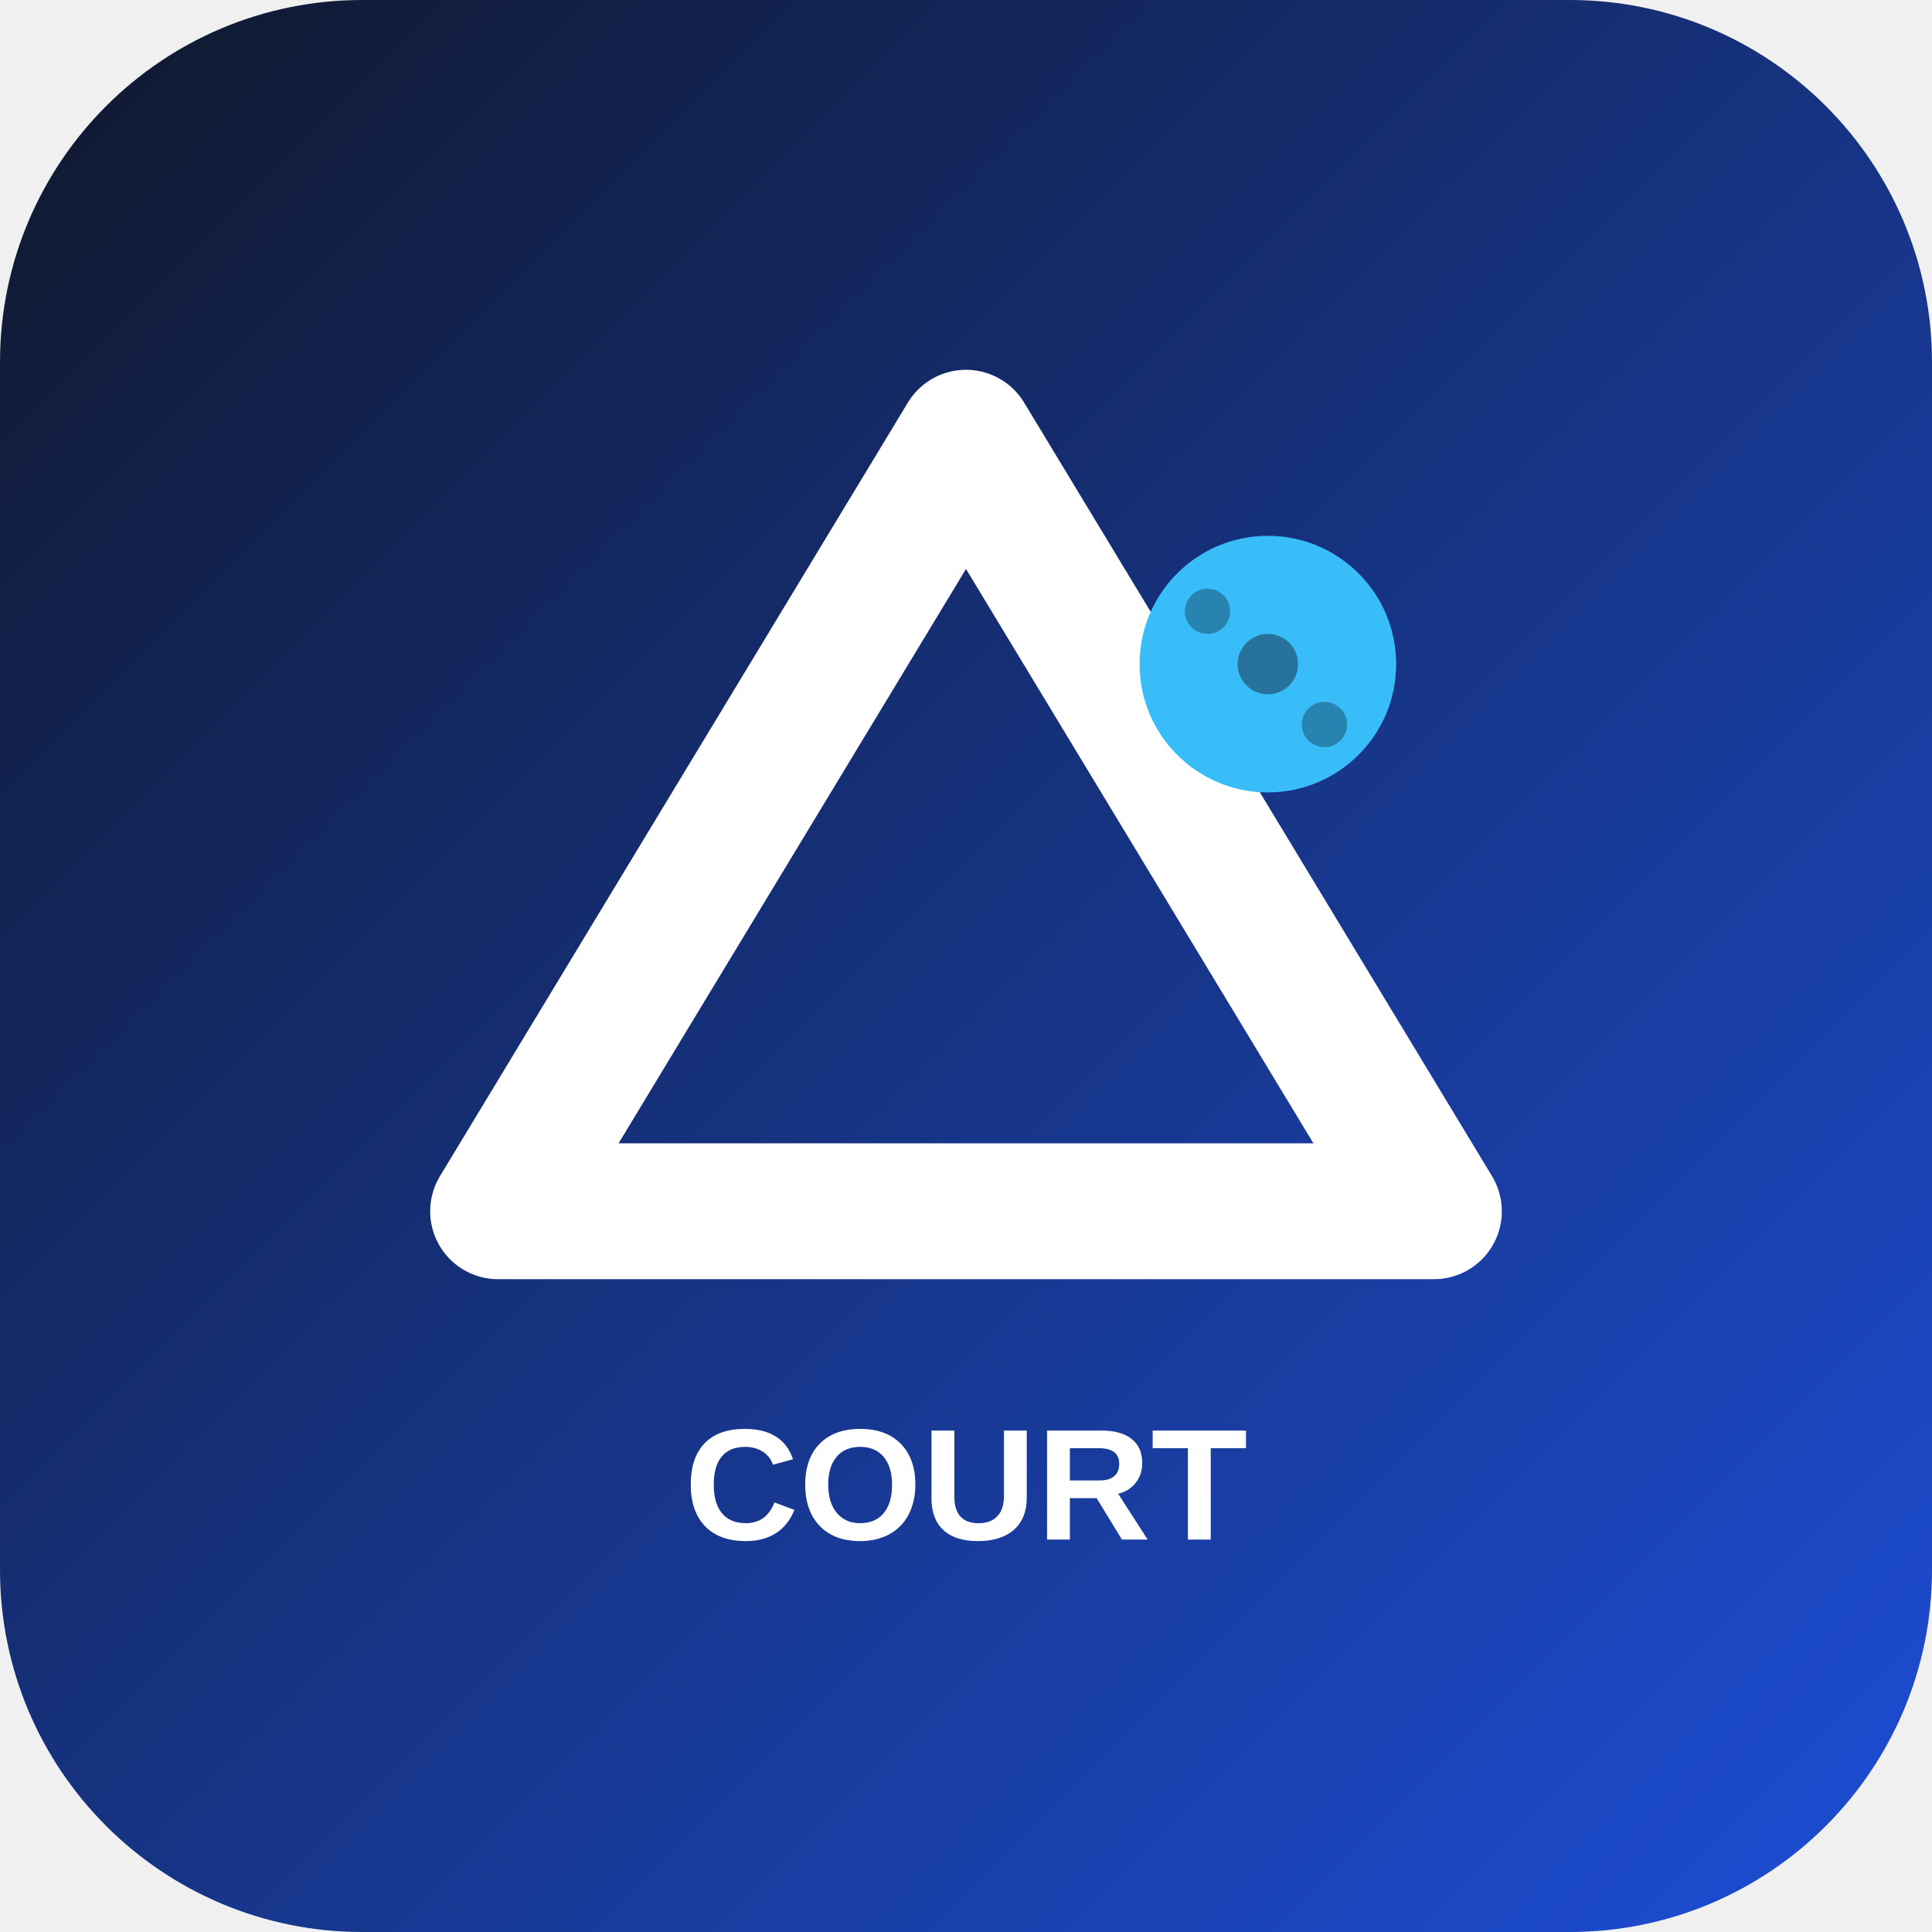
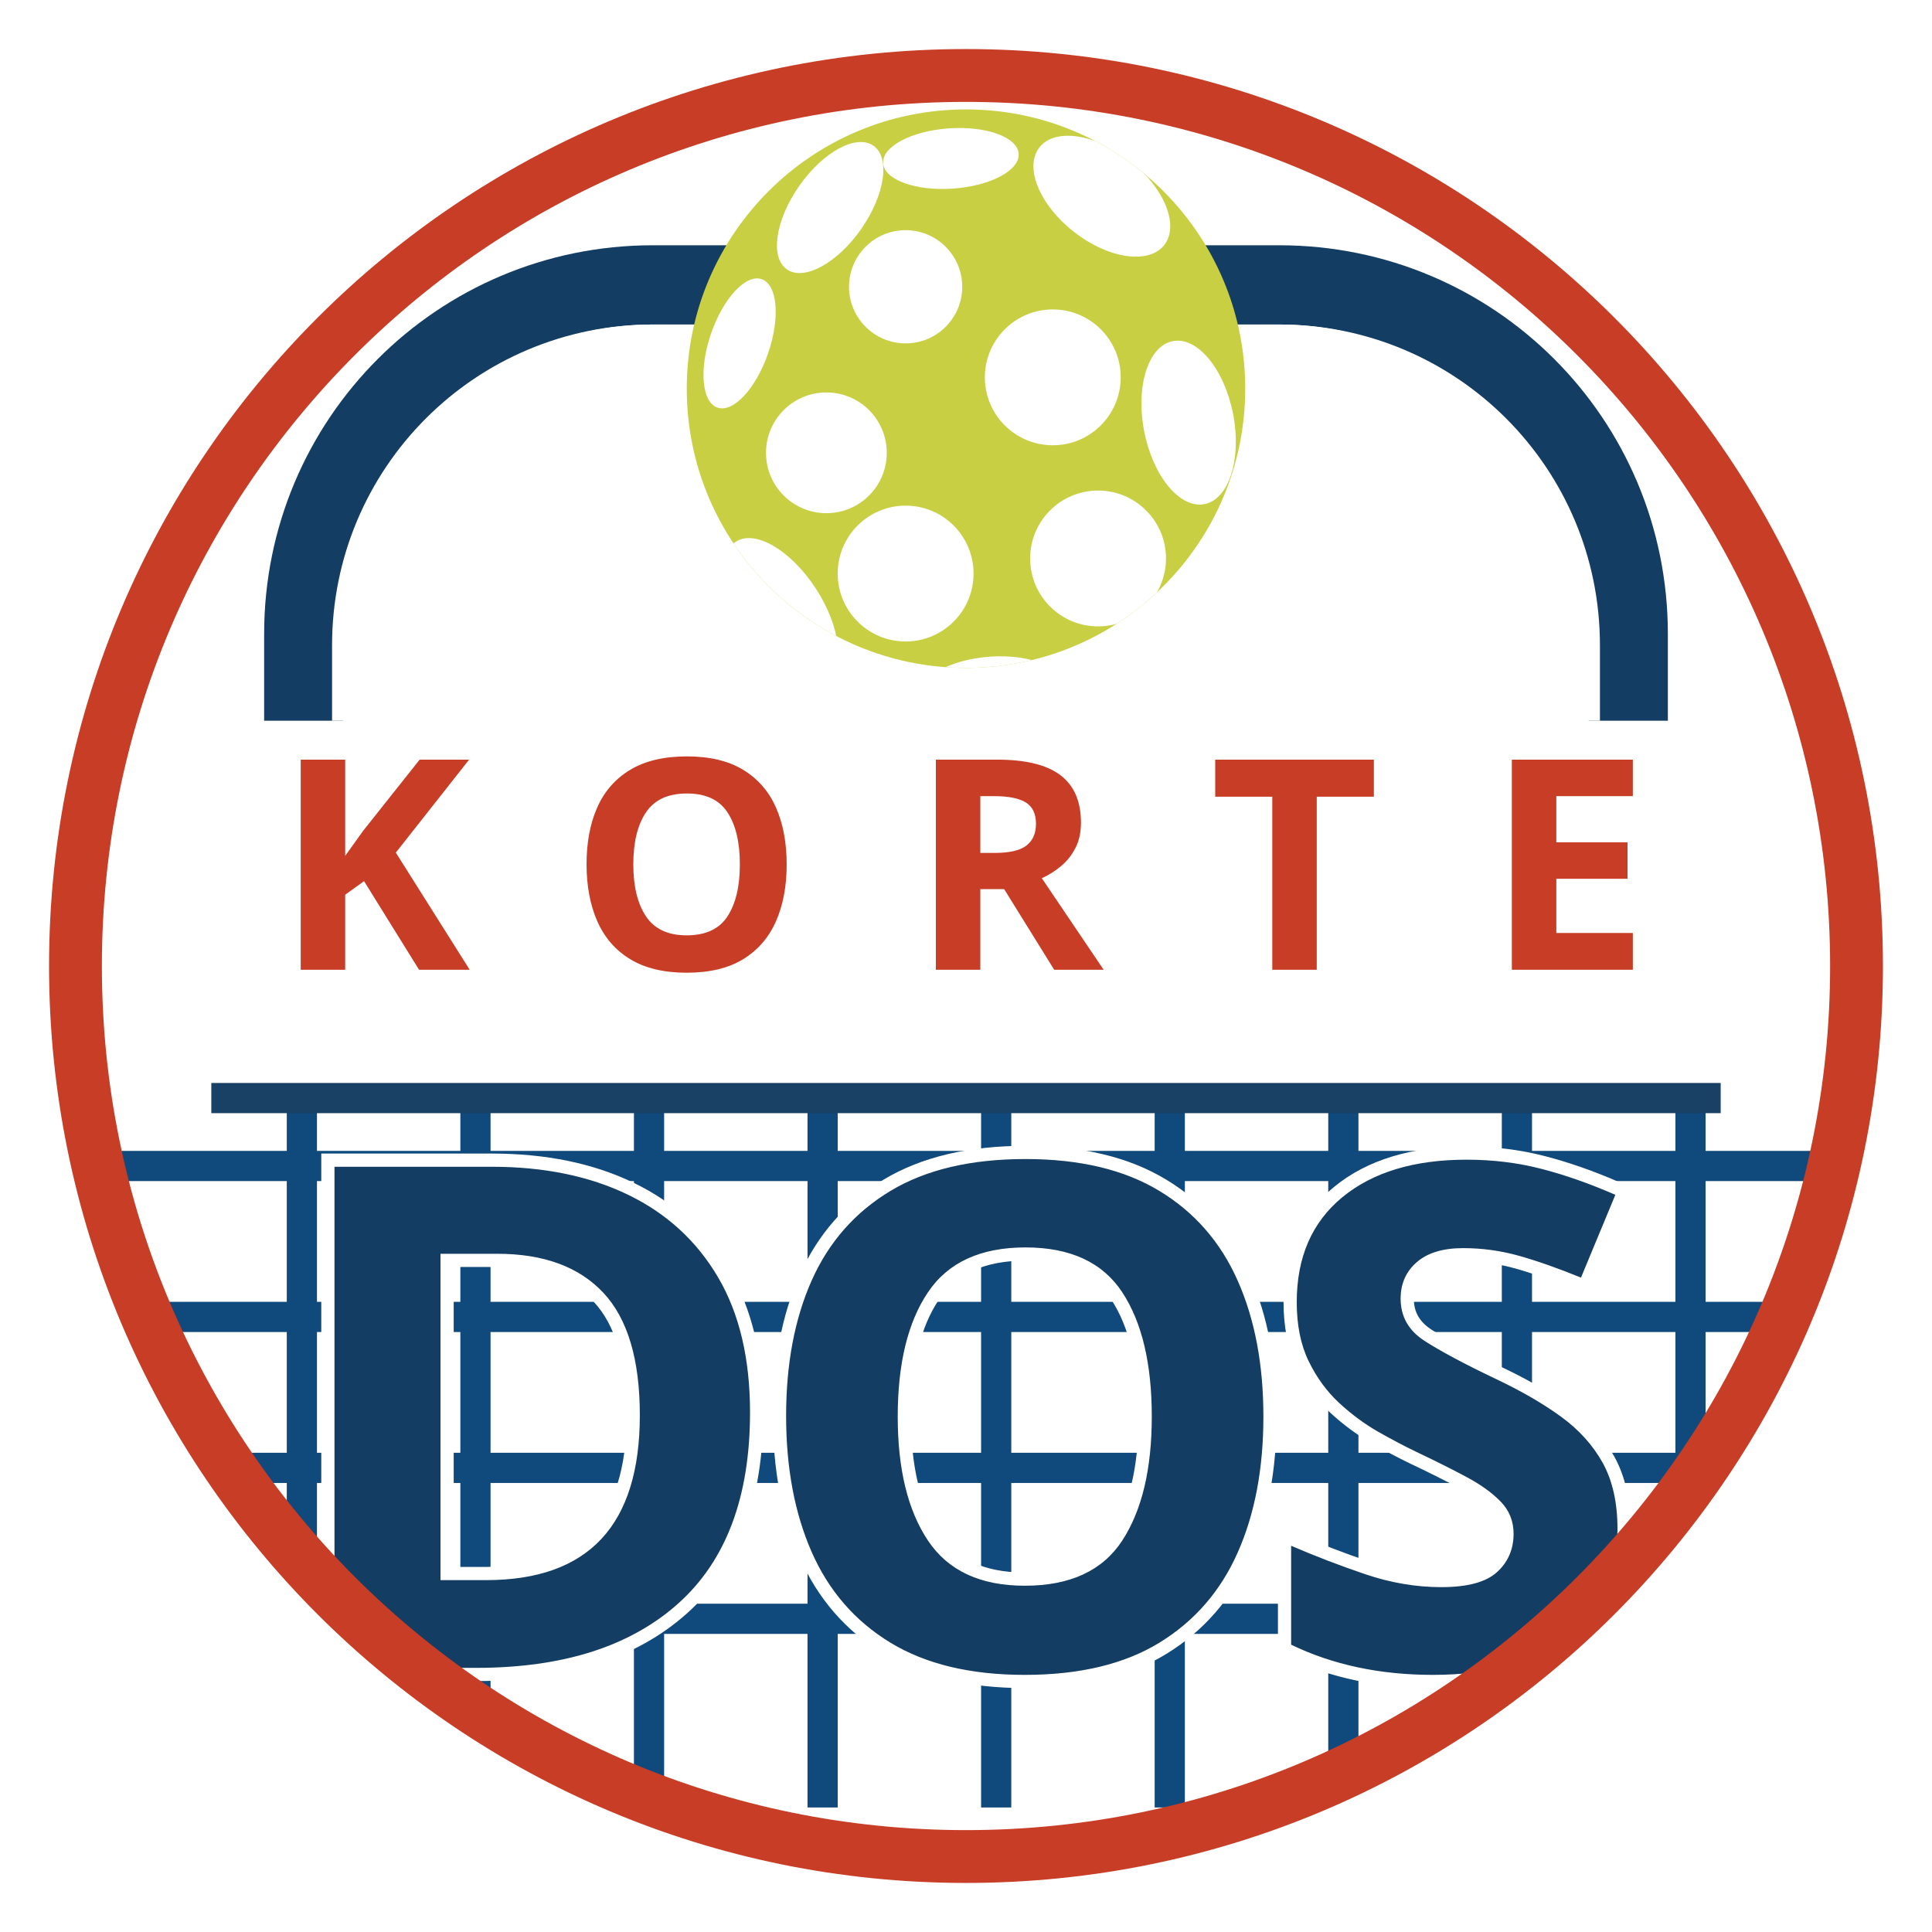
- <svg xmlns="http://www.w3.org/2000/svg" viewBox="0 0 512 512" role="img" aria-label="Pickleball court logo placeholder">
+ <svg xmlns="http://www.w3.org/2000/svg" viewBox="0 0 512 512" role="img" aria-label="Korte DOS pickleball logo">
  <defs>
-     <linearGradient id="bg" x1="0" y1="0" x2="1" y2="1">
-       <stop offset="0" stop-color="#0f172a" />
-       <stop offset="1" stop-color="#1d4ed8" />
-     </linearGradient>
+     <clipPath id="badgeClip">
+       <circle cx="256" cy="256" r="236" />
+     </clipPath>
+     <clipPath id="ballClip">
+       <circle cx="256" cy="103" r="74" />
+     </clipPath>
+     <style>
+       .navy{fill:#143d63}
+       .red{fill:#c83d26}
+       .lime{fill:#c9cf43}
+       .grid{stroke:#0b4578;stroke-width:8;fill:none}
+       .ring{fill:none;stroke:#c83d26;stroke-width:14}
+       .korte{font-family:Impact,"Arial Black",sans-serif;font-size:78px;font-weight:900;letter-spacing:28px}
+       .dos{font-family:Impact,"Arial Black",sans-serif;font-size:186px;font-weight:900;letter-spacing:-12px}
+     </style>
  </defs>
-   <rect width="512" height="512" rx="96" fill="url(#bg)" />
-   <path d="M132 321 256 116l124 205H132Z" fill="none" stroke="#fff" stroke-width="36" stroke-linejoin="round" />
-   <circle cx="336" cy="176" r="34" fill="#38bdf8" />
-   <circle cx="336" cy="176" r="8" fill="#0f172a" opacity=".45" />
-   <circle cx="320" cy="162" r="6" fill="#0f172a" opacity=".35" />
-   <circle cx="351" cy="192" r="6" fill="#0f172a" opacity=".35" />
-   <text x="256" y="408" text-anchor="middle" font-family="Arial, sans-serif" font-size="42" font-weight="800" fill="#fff">COURT</text>
+   <rect width="512" height="512" fill="#fff" />
+   <g clip-path="url(#badgeClip)">
+     <rect width="512" height="512" fill="#fff" />
+     <g opacity=".98">
+       <path class="grid" d="M31 309h450M31 349h450M31 389h450M31 429h450M80 289v190M126 289v190M172 289v190M218 289v190M264 289v190M310 289v190M356 289v190M402 289v190M448 289v190" />
+       <path class="navy" d="M56 264h400v8H56z" />
+       <path class="navy" d="M56 287h400v8H56z" />
+     </g>
+     <path class="navy" d="M70 191v-23c0-57 46-103 103-103h166c57 0 103 46 103 103v23h-21v-23c0-45-37-82-82-82H173c-45 0-82 37-82 82v23H70z" />
+     <path d="M88 191v-20c0-47 38-85 85-85h166c47 0 85 38 85 85v20h-11v-20c0-41-33-74-74-74H173c-41 0-74 33-74 74v20H88z" fill="#fff" />
+     <rect x="34" y="194" width="444" height="79" fill="#fff" />
+     <text x="255" y="257" text-anchor="middle" class="red korte">KORTE</text>
+     <text x="254" y="442" text-anchor="middle" class="navy dos" stroke="#fff" stroke-width="7" paint-order="stroke">DOS</text>
+     <g clip-path="url(#ballClip)">
+       <circle cx="256" cy="103" r="74" class="lime" />
+       <ellipse cx="220" cy="55" rx="10" ry="20" fill="#fff" transform="rotate(35 220 55)" />
+       <ellipse cx="252" cy="42" rx="18" ry="8" fill="#fff" transform="rotate(-4 252 42)" />
+       <ellipse cx="292" cy="52" rx="12" ry="21" fill="#fff" transform="rotate(-52 292 52)" />
+       <ellipse cx="196" cy="91" rx="8" ry="18" fill="#fff" transform="rotate(19 196 91)" />
+       <circle cx="240" cy="76" r="15" fill="#fff" />
+       <circle cx="279" cy="100" r="18" fill="#fff" />
+       <ellipse cx="315" cy="112" rx="12" ry="22" fill="#fff" transform="rotate(-11 315 112)" />
+       <circle cx="219" cy="120" r="16" fill="#fff" />
+       <circle cx="240" cy="152" r="18" fill="#fff" />
+       <circle cx="291" cy="148" r="18" fill="#fff" />
+       <ellipse cx="207" cy="162" rx="11" ry="22" fill="#fff" transform="rotate(-33 207 162)" />
+       <ellipse cx="301" cy="185" rx="12" ry="20" fill="#fff" transform="rotate(58 301 185)" />
+       <ellipse cx="263" cy="184" rx="20" ry="10" fill="#fff" transform="rotate(-4 263 184)" />
+       <ellipse cx="226" cy="189" rx="19" ry="9" fill="#fff" transform="rotate(25 226 189)" />
+     </g>
+   </g>
+   <circle cx="256" cy="256" r="236" class="ring" />
</svg>
